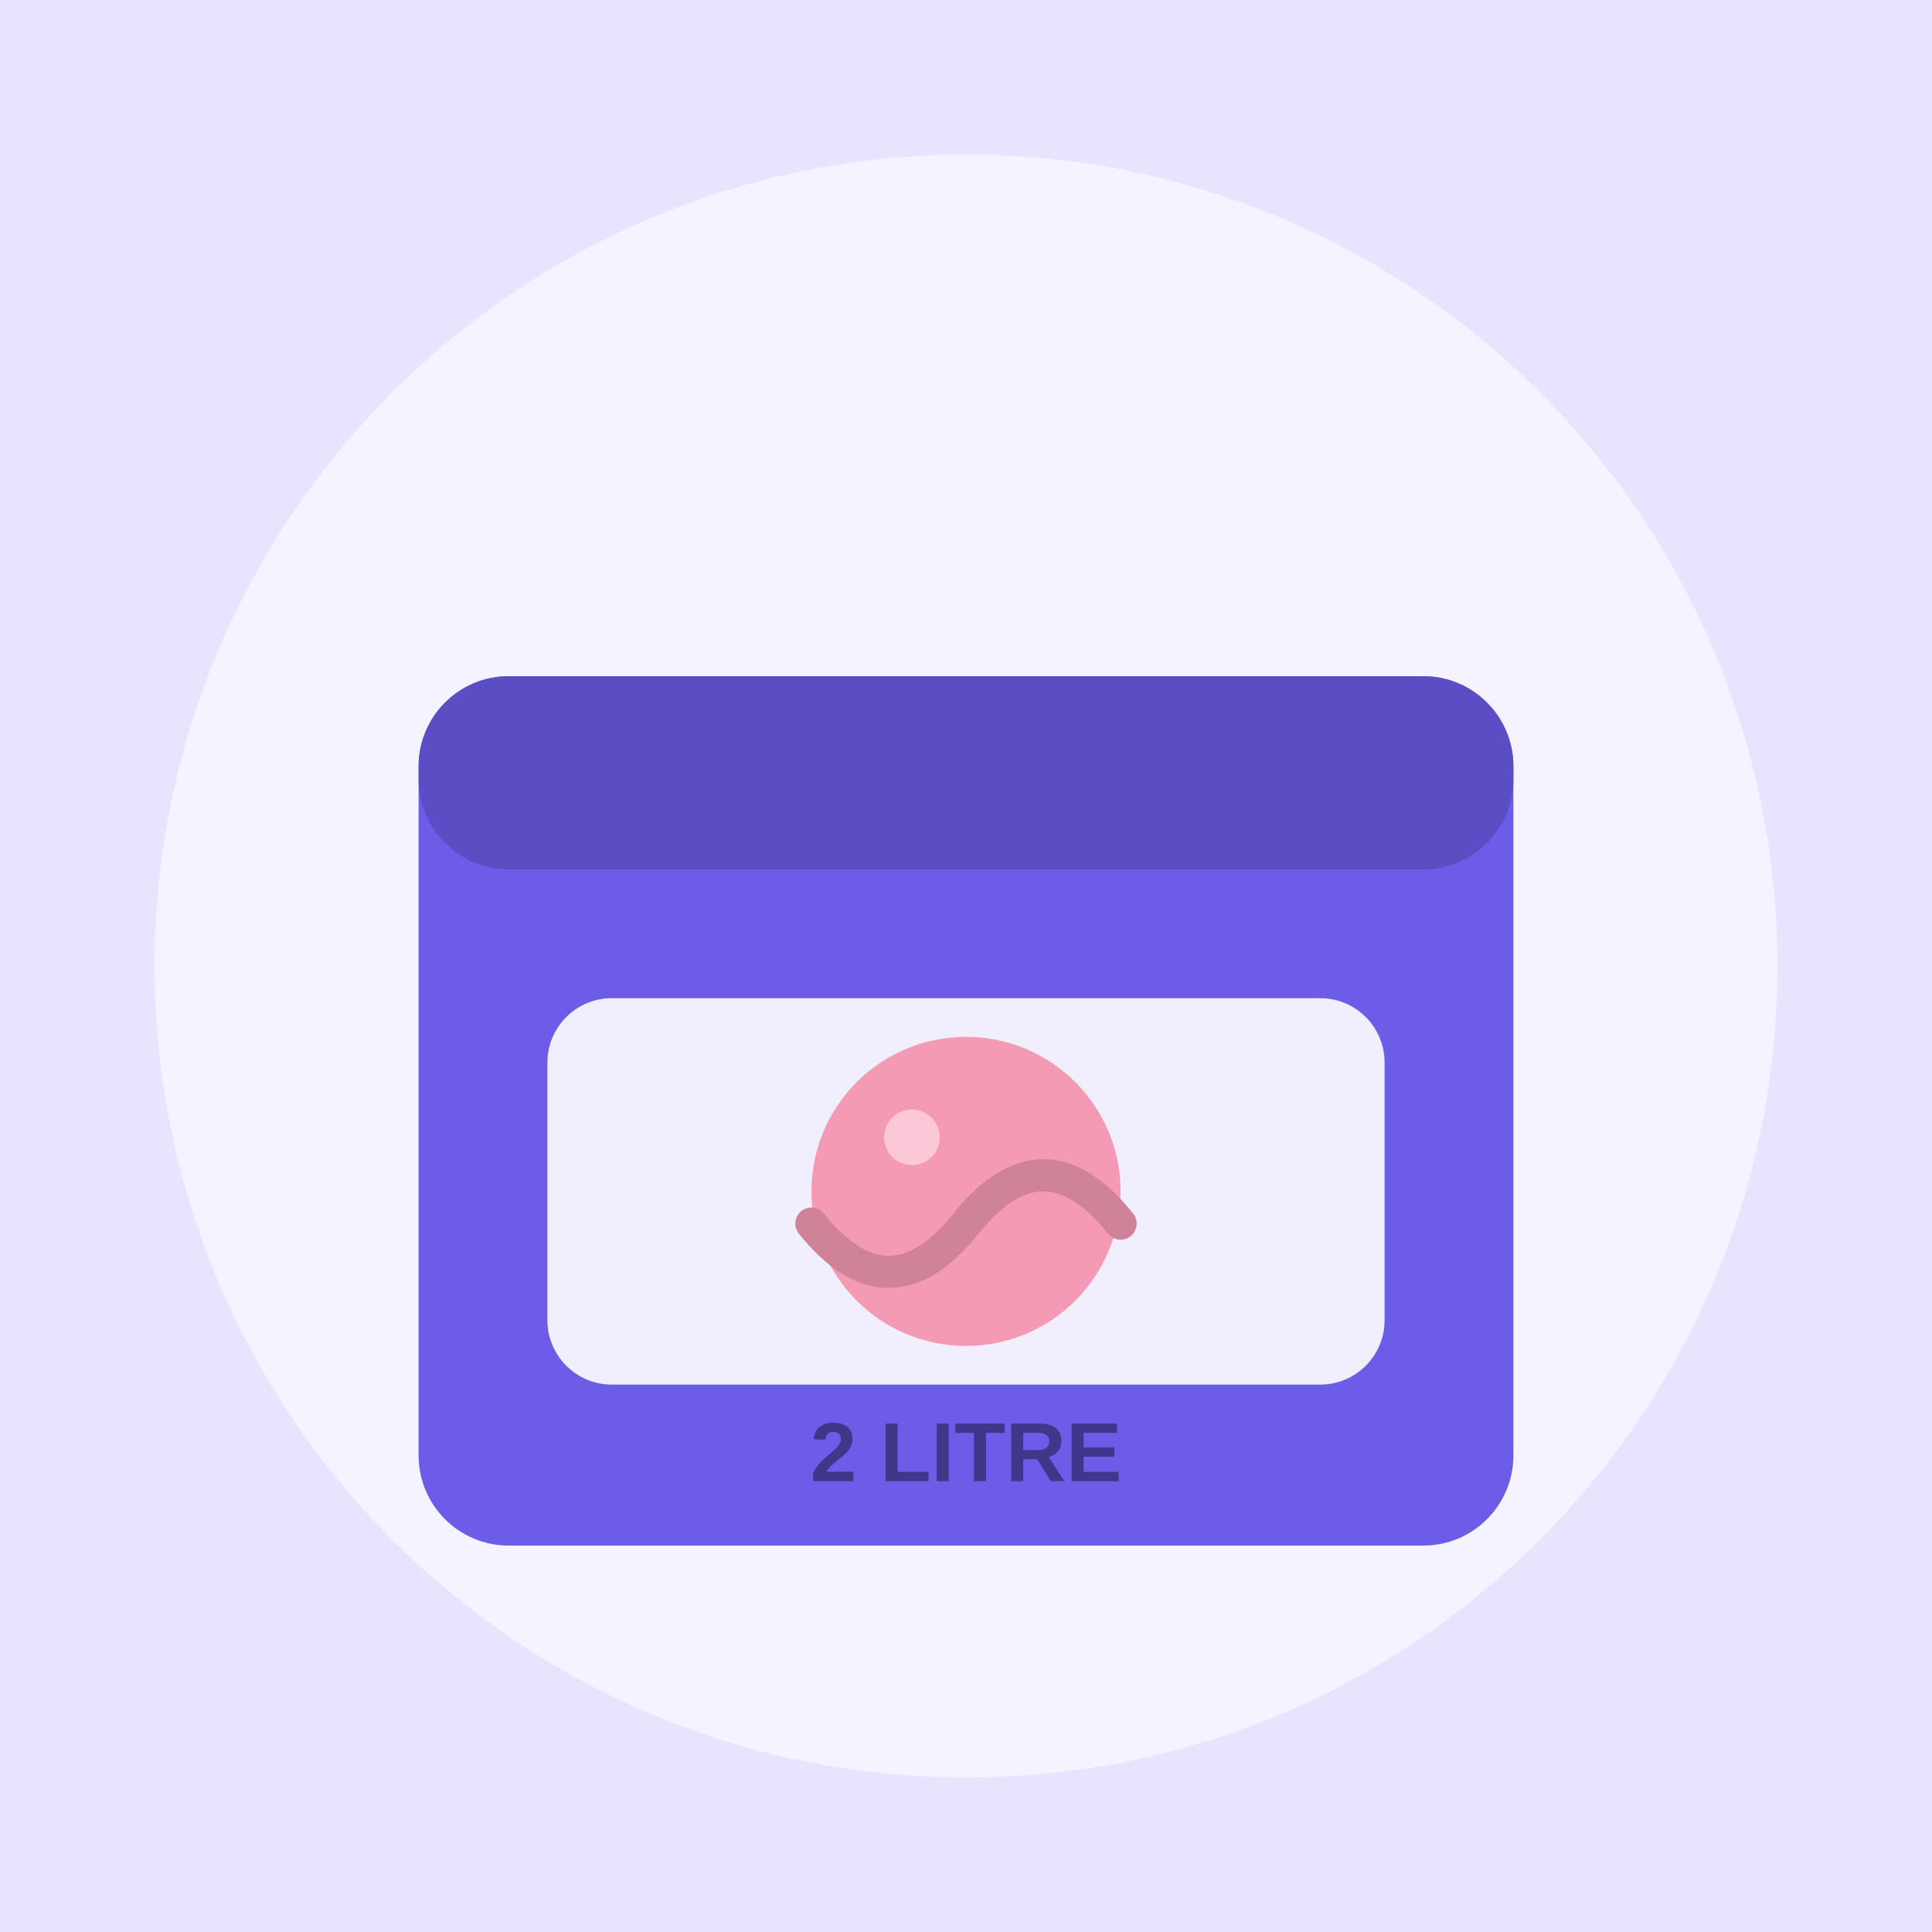
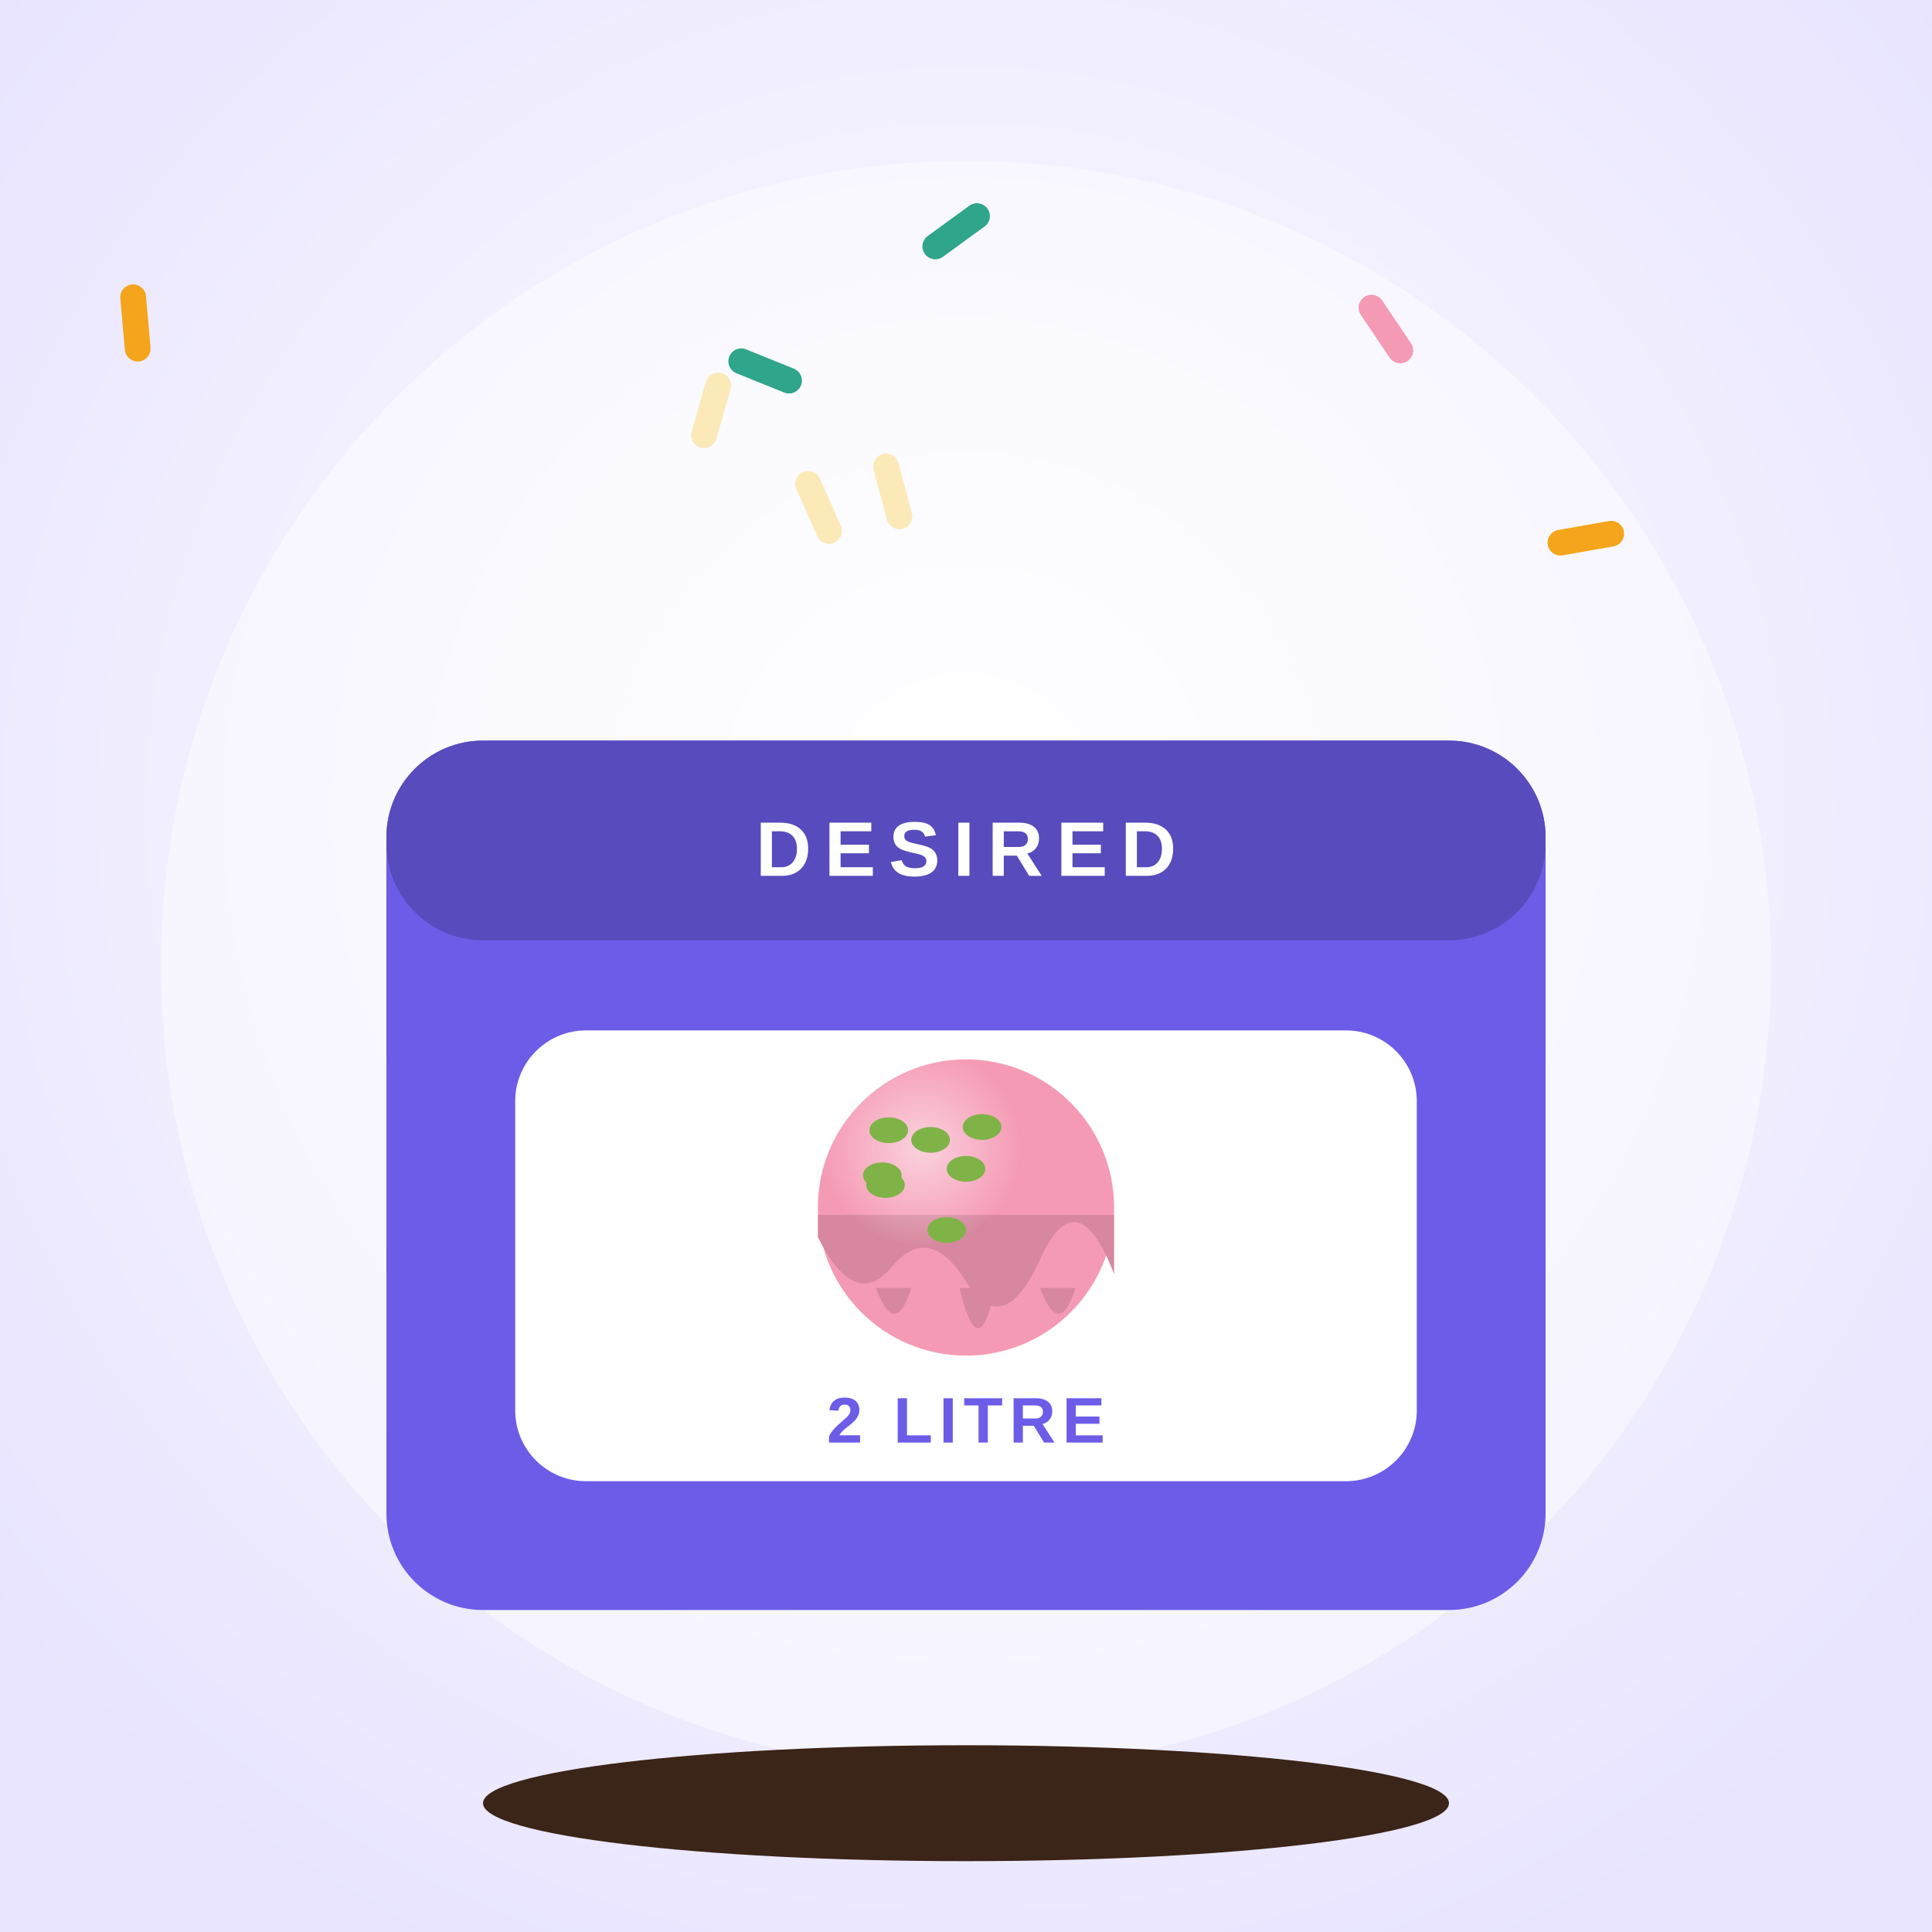
<svg xmlns="http://www.w3.org/2000/svg" viewBox="0 0 600 600" width="600" height="600">
-   <rect width="600" height="600" fill="#e8e4ff" />
-   <circle cx="300.0" cy="300.0" r="252.0" fill="#ffffff" opacity="0.55" />
-   <rect x="130" y="210" width="340" height="270" rx="28" fill="#6c5ce7" />
-   <rect x="130" y="210" width="340" height="60" rx="28" fill="#5b4ec4" />
-   <rect x="170" y="310" width="260" height="120" rx="20" fill="#ffffff" opacity="0.9" />
-   <circle cx="300" cy="370" r="48" fill="#f59ab5" />
-   <path d="M252 380 q24.0 30 48 0 t48 0" fill="none" stroke="#d08299" stroke-width="10" stroke-linecap="round" />
-   <circle cx="283.2" cy="353.2" r="8.64" fill="#ffffff" opacity="0.45" />
-   <text x="300" y="460" text-anchor="middle" font-family="Arial" font-weight="700" font-size="26" fill="#40378a">2 LITRE</text>
+   <style>
+ .float{animation:float 4s ease-in-out infinite;transform-box:fill-box;transform-origin:center}
+ .shadow{animation:shadow 4s ease-in-out infinite;transform-box:fill-box;transform-origin:center}
+ .twinkle{animation:twinkle 2.6s ease-in-out infinite}
+ .fall{animation:fall 7s linear infinite}
+ .drip{animation:drip 3.2s ease-in-out infinite;transform-box:fill-box;transform-origin:top}
+ .glow{animation:glow 5s ease-in-out infinite}
+ @keyframes float{0%,100%{transform:translateY(0) rotate(0)}50%{transform:translateY(-14px) rotate(-1.5deg)}}
+ @keyframes shadow{0%,100%{transform:scale(1);opacity:.28}50%{transform:scale(.86);opacity:.18}}
+ @keyframes twinkle{0%,100%{opacity:.25}50%{opacity:1}}
+ @keyframes fall{0%{transform:translateY(-80px)}100%{transform:translateY(820px)}}
+ @keyframes drip{0%,100%{transform:scaleY(1)}50%{transform:scaleY(1.25)}}
+ @keyframes glow{0%,100%{opacity:.35}50%{opacity:.6}}
+ @media (prefers-reduced-motion:reduce){*{animation:none!important}}
+ </style>
+   <defs>
+     <radialGradient id="bg16" cx="50%" cy="42%" r="65%">
+       <stop offset="0" stop-color="#ffffff" />
+       <stop offset="1" stop-color="#e8e4ff" />
+     </radialGradient>
+     <radialGradient id="sh16" cx="35%" cy="30%" r="75%">
+       <stop offset="0" stop-color="#ffffff" stop-opacity=".55" />
+       <stop offset=".45" stop-color="#ffffff" stop-opacity="0" />
+     </radialGradient>
+     <linearGradient id="cone16" x1="0" y1="0" x2="1" y2="1">
+       <stop offset="0" stop-color="#f2c27a" />
+       <stop offset="1" stop-color="#c98a3e" />
+     </linearGradient>
+     <pattern id="waffle16" width="26" height="26" patternUnits="userSpaceOnUse" patternTransform="rotate(45)">
+       <rect width="26" height="26" fill="none" />
+       <path d="M0 0H26M0 0V26" stroke="#b27631" stroke-width="3" opacity=".55" />
+     </pattern>
+   </defs>
+   <rect width="600" height="600" fill="url(#bg16)" />
+   <circle cx="300" cy="300" r="250" fill="#ffffff" opacity=".45" class="glow" />
+   <g class="twinkle" style="animation-delay:1.2s">
+     <rect x="228" y="117" width="24" height="8" rx="4" fill="#fbe9b7" transform="rotate(106 228 117)" />
+   </g>
+   <g class="twinkle" style="animation-delay:1.7s">
+     <rect x="253" y="145" width="24" height="8" rx="4" fill="#fbe9b7" transform="rotate(66 253 145)" />
+   </g>
+   <g class="twinkle" style="animation-delay:0.4s">
+     <rect x="45" y="88" width="24" height="8" rx="4" fill="#f4a51c" transform="rotate(85 45 88)" />
+   </g>
+   <g class="twinkle" style="animation-delay:0.7s">
+     <rect x="427" y="90" width="24" height="8" rx="4" fill="#f59ab5" transform="rotate(56 427 90)" />
+   </g>
+   <g class="twinkle" style="animation-delay:0.1s">
+     <rect x="505" y="169" width="24" height="8" rx="4" fill="#f4a51c" transform="rotate(170 505 169)" />
+   </g>
+   <g class="twinkle" style="animation-delay:2.0s">
+     <rect x="278" y="140" width="24" height="8" rx="4" fill="#fbe9b7" transform="rotate(75 278 140)" />
+   </g>
+   <g class="twinkle" style="animation-delay:1.3s">
+     <rect x="228" y="107" width="24" height="8" rx="4" fill="#2fa58b" transform="rotate(22 228 107)" />
+   </g>
+   <g class="twinkle" style="animation-delay:1.5s">
+     <rect x="309" y="68" width="24" height="8" rx="4" fill="#2fa58b" transform="rotate(144 309 68)" />
+   </g>
+   <ellipse cx="300" cy="560" rx="150" ry="18" fill="#3b2418" class="shadow" />
+   <g class="float">
+     <rect x="120" y="230" width="360" height="270" rx="30" fill="#6c5ce7" />
+     <rect x="120" y="230" width="360" height="62" rx="30" fill="#584bbd" />
+     <rect x="160" y="320" width="280" height="140" rx="22" fill="#ffffff" />
+     <circle cx="300" cy="375" r="46" fill="#f59ab5" />
+     <path d="M254 384.2 q11.5 23.0 23.0 9.2 t23.0 4.6 t23.0 -6.9 t23.0 4.6 V377.3 H254 Z" fill="#d7879f" />
+     <path class="drip" style="animation-delay:0.0s" d="M272 400 q6 16 11 0 Z" fill="#d7879f" />
+     <path class="drip" style="animation-delay:0.6s" d="M298 400 q6 25 11 0 Z" fill="#d7879f" />
+     <path class="drip" style="animation-delay:1.2s" d="M323 400 q6 16 11 0 Z" fill="#d7879f" />
+     <circle cx="300" cy="375" r="46" fill="url(#sh16)" />
+     <ellipse cx="289" cy="354" rx="6" ry="4" fill="#7fb347" />
+     <ellipse cx="305" cy="350" rx="6" ry="4" fill="#7fb347" />
+     <ellipse cx="300" cy="363" rx="6" ry="4" fill="#7fb347" />
+     <ellipse cx="275" cy="368" rx="6" ry="4" fill="#7fb347" />
+     <ellipse cx="274" cy="365" rx="6" ry="4" fill="#7fb347" />
+     <ellipse cx="276" cy="351" rx="6" ry="4" fill="#7fb347" />
+     <ellipse cx="294" cy="382" rx="6" ry="4" fill="#7fb347" />
+     <text x="300" y="448" text-anchor="middle" font-family="Arial" font-weight="700" font-size="20" fill="#6c5ce7" letter-spacing="2">2 LITRE</text>
+     <text x="300" y="272" text-anchor="middle" font-family="Arial" font-weight="700" font-size="24" fill="#ffffff" letter-spacing="4">DESIRED</text>
+   </g>
</svg>
